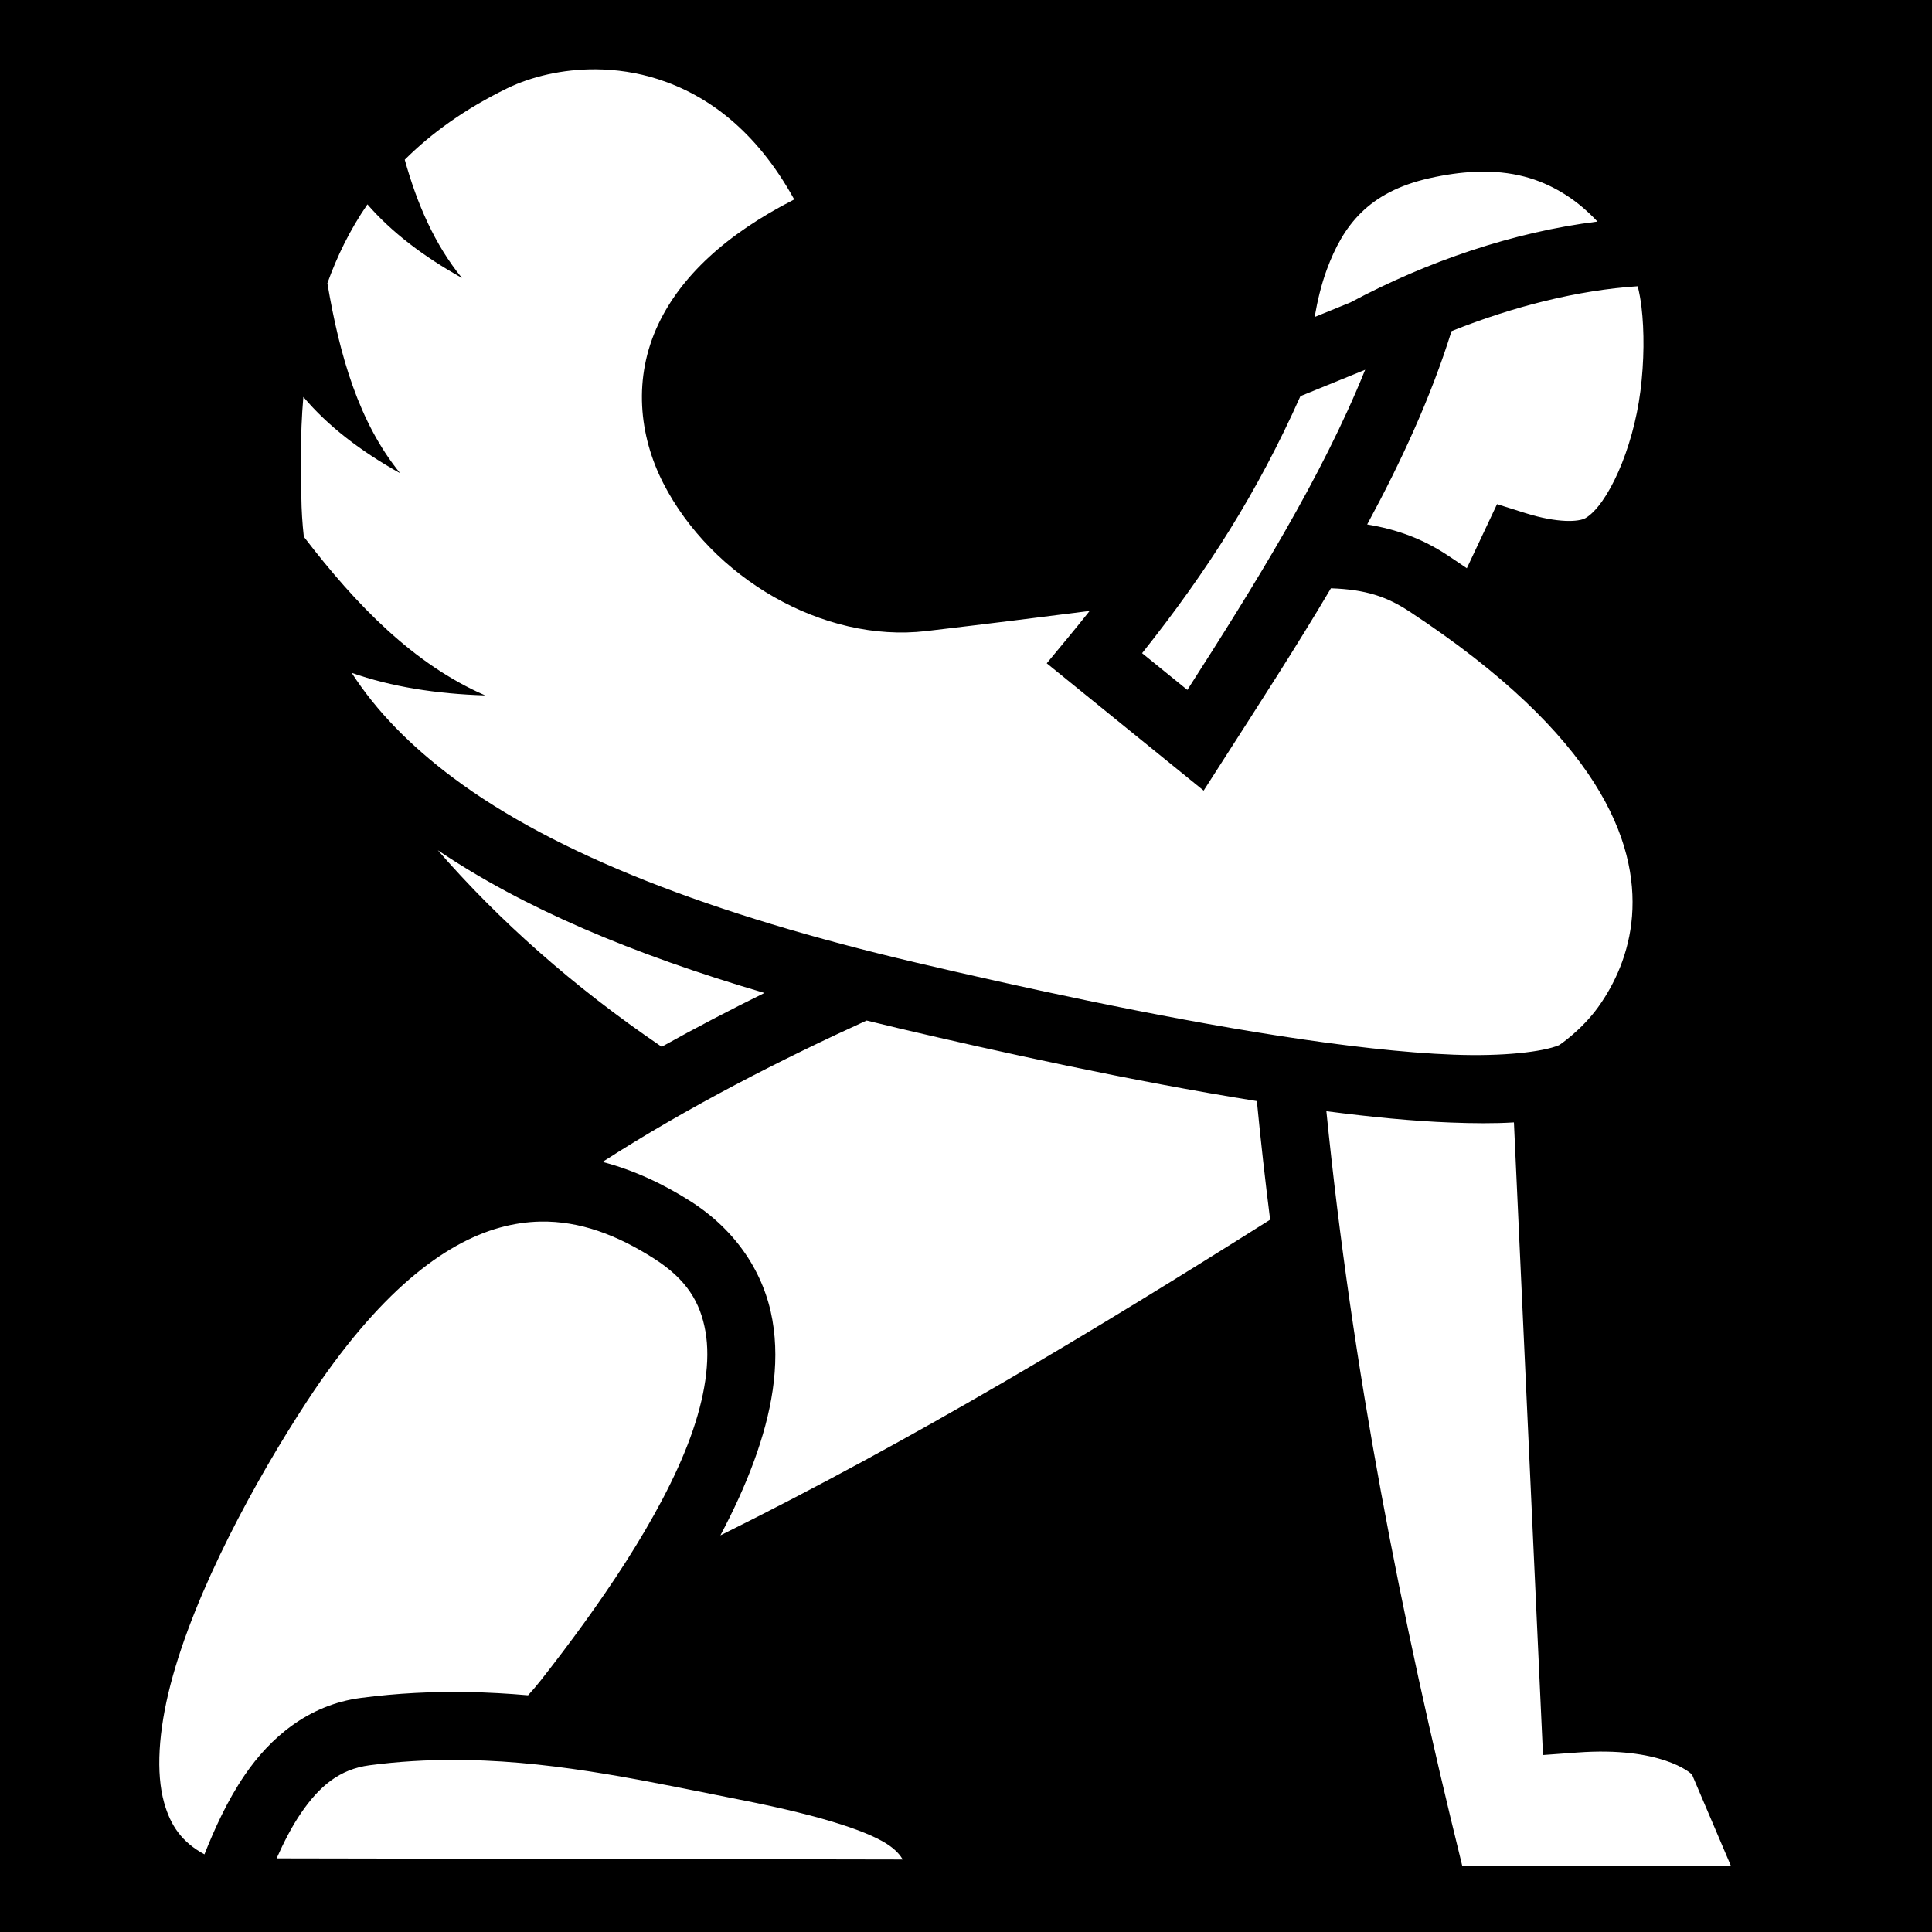
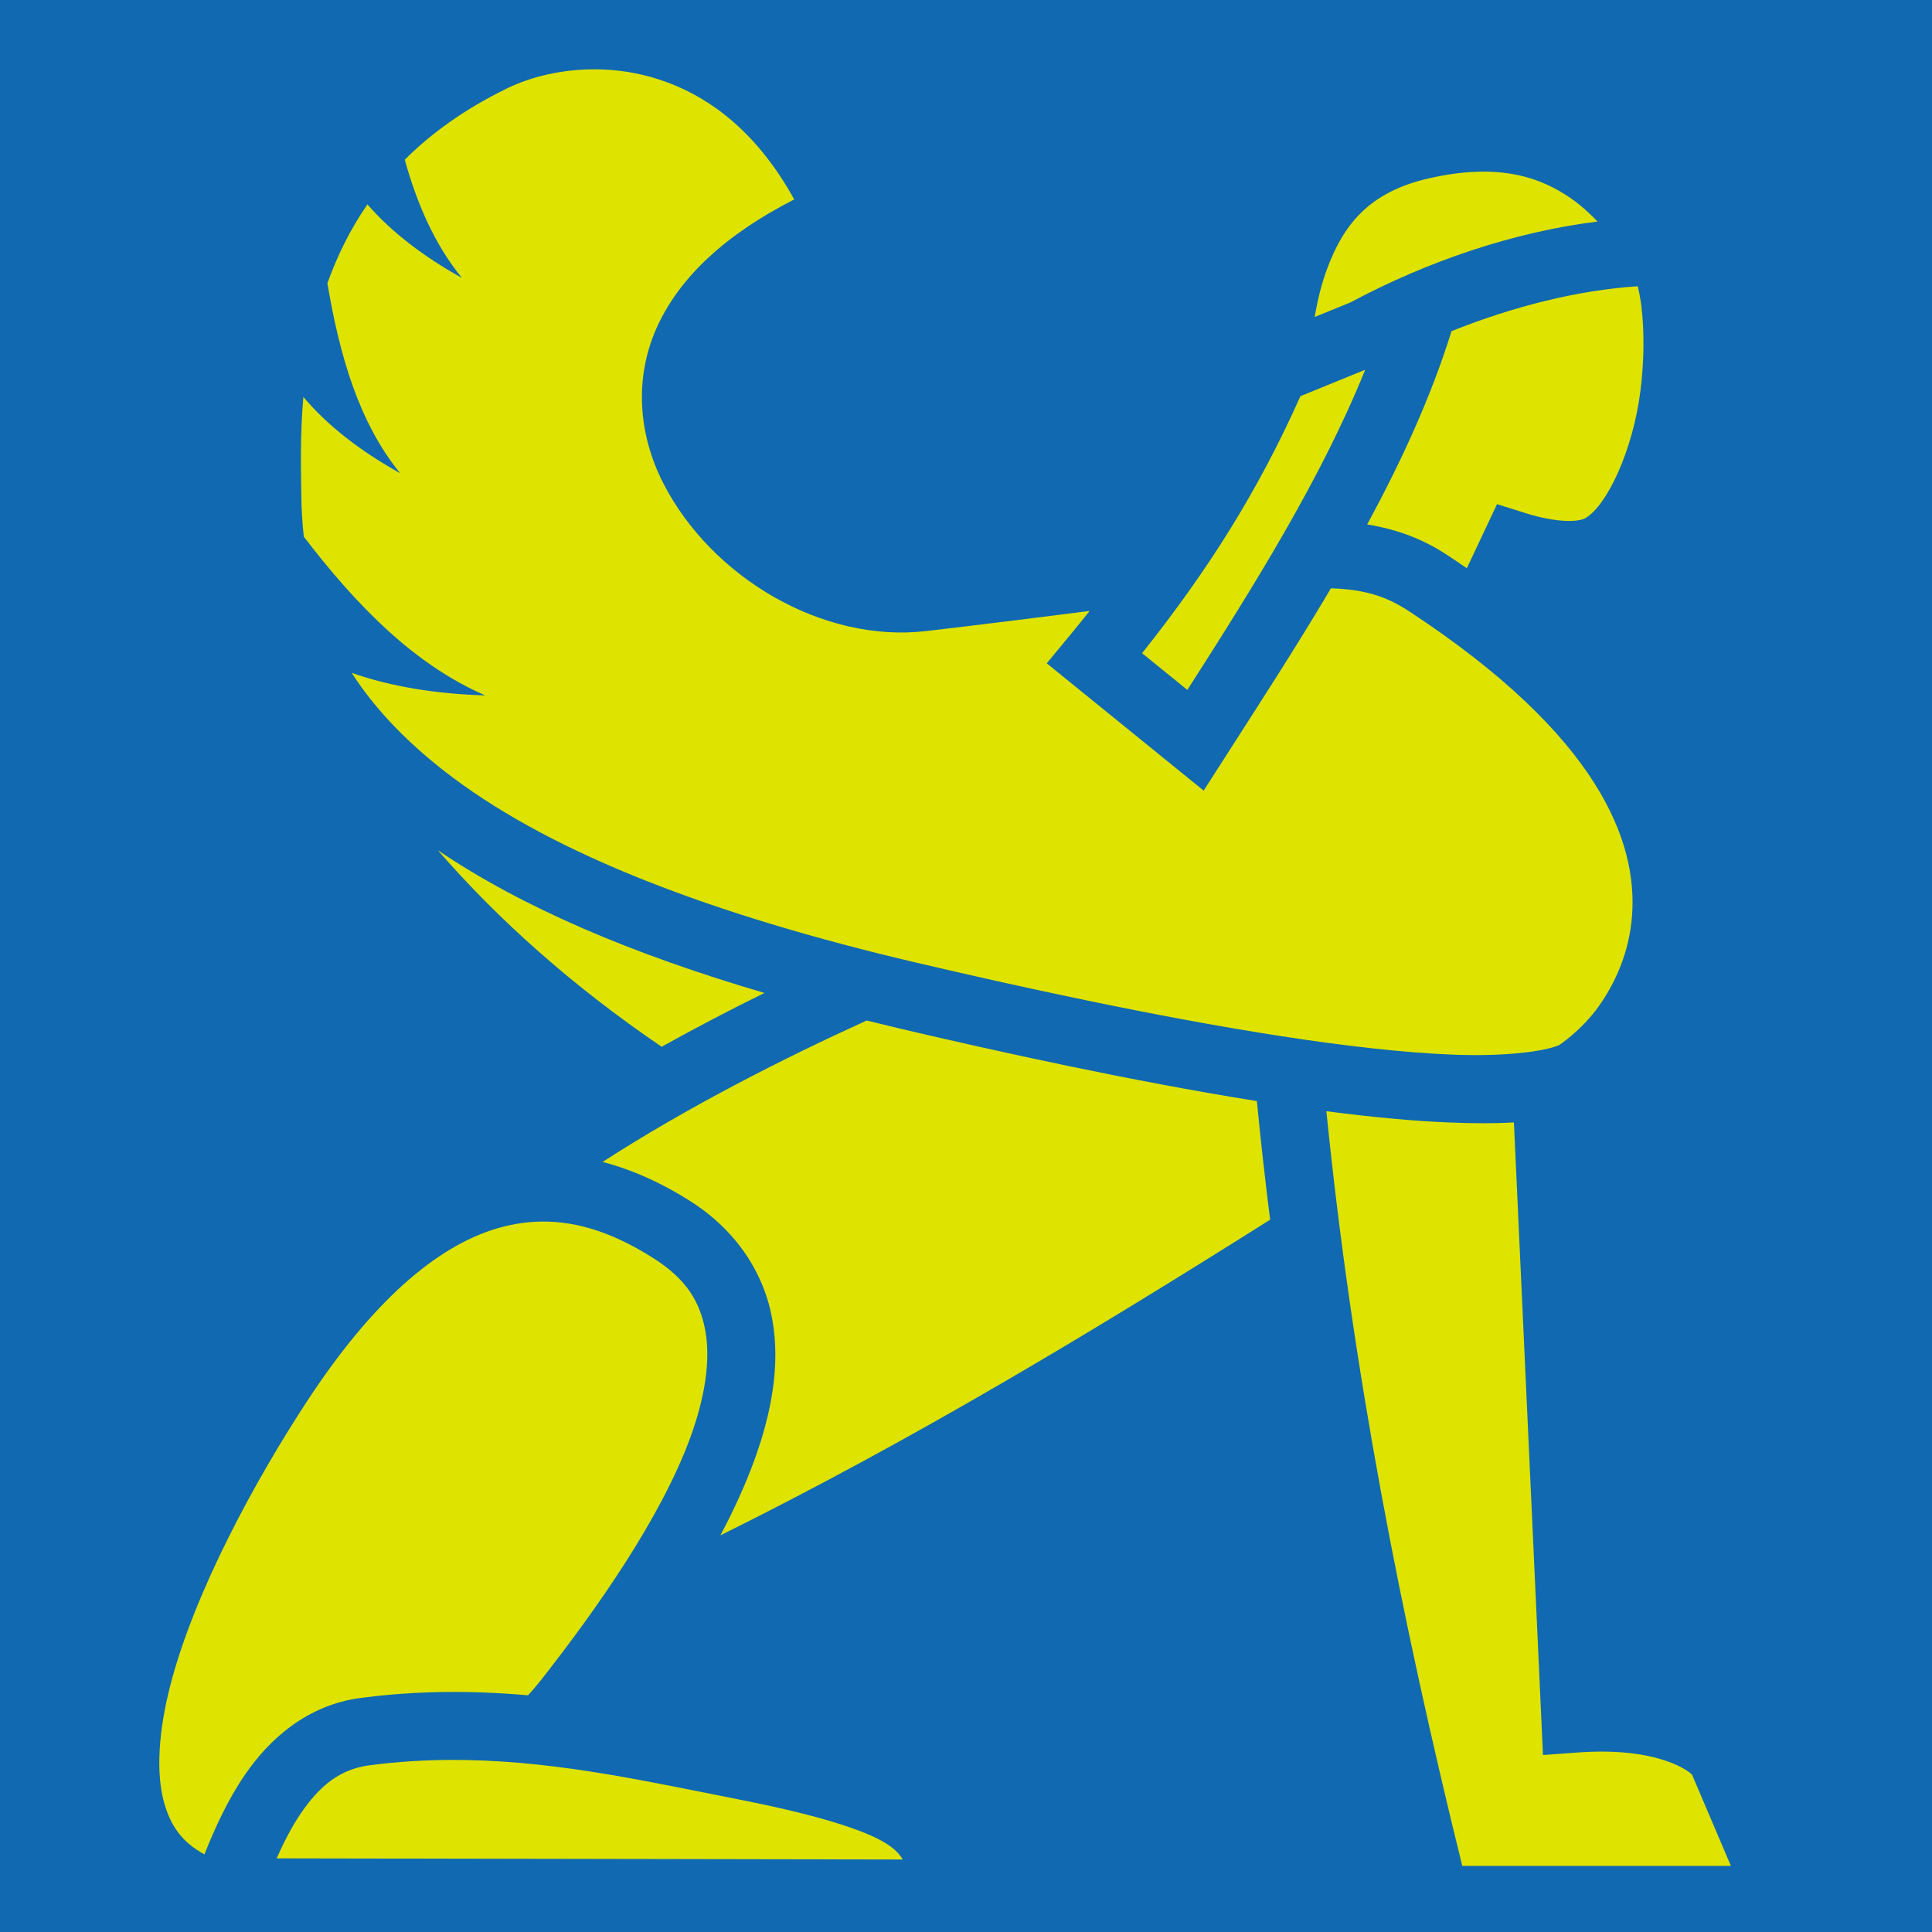
<svg xmlns="http://www.w3.org/2000/svg" style="height: 512px; width: 512px;" viewBox="0 0 512 512">
-   <path d="M0 0h512v512H0z" fill="#000" fill-opacity="1" />
+   <path d="M0 0h512v512H0z" fill="#1069b1" fill-opacity="1" />
  <g class="" style="" transform="translate(0,0)">
-     <path d="M157.918 18.367c-8.917-.064-17.212 1.962-23.543 5.051-11.24 5.484-20.096 11.911-27.113 18.904 3.28 11.769 7.948 22.497 15.144 31.326-10.145-5.655-18.612-12.094-25.033-19.488-4.668 6.765-8.07 13.823-10.611 20.9 3.235 19.179 8.356 36.941 19.283 50.348-10.477-5.84-19.16-12.516-25.652-20.217-.925 10.6-.609 19.891-.532 26.448a104.5 104.5 0 0 0 .657 10.6c13.981 18.246 29.227 33.875 48.068 42.052-13.02-.402-24.89-2.3-35.387-5.977 6.518 10.102 15.463 19.273 26.96 27.864 26.948 20.14 68.23 36.175 122.849 48.974 25.607 6.001 62.512 14.174 96.15 19.383 16.82 2.605 32.834 4.46 46.012 4.963 13.178.503 23.742-.74 27.96-2.508.214-.09 6.042-4.039 10.415-10.119 4.373-6.08 8.208-14.314 8.96-24.107 1.506-19.587-8.547-47.553-58.954-80.69-6.05-3.977-11.59-5.844-20.84-6.174-9.219 15.595-19.034 30.693-28.297 45.143l-5.432 8.473-41.582-33.73 5.791-7.003a479.224 479.224 0 0 0 5.575-6.877c-12.556 1.595-26.407 3.35-43.301 5.332-27.381 3.214-56.9-14.159-69.715-39.236-6.407-12.539-8.059-27.902-1.223-42.219 5.95-12.46 17.68-23.617 35.952-32.928-10.185-18.466-23.17-27.73-36.127-31.888-5.51-1.768-11.084-2.561-16.434-2.6zm234.78 27.121a53.41 53.41 0 0 0-1.981.057c-3.59.167-7.549.7-11.944 1.691-16.172 3.649-22.844 12.548-27.14 24.17-1.48 4.001-2.49 8.283-3.244 12.608l9.498-3.871c20.375-10.896 43.214-18.666 65.457-21.428-2.403-2.547-5.175-5.035-8.551-7.164-5.503-3.471-12.384-6.154-22.096-6.063zm41.318 30.371c-15.807 1.023-32.982 5.348-49.346 11.899-5.445 17.47-13.343 34.595-22.354 51.226 7.947 1.3 14.748 3.858 21.123 8.05a290.222 290.222 0 0 1 5.284 3.56l8.006-16.989 7.494 2.362c8.542 2.69 14.213 2.383 16.011 1.299 5.7-3.437 12.507-17.943 14.498-33.657.996-7.856 1.05-15.843.268-22.345a46.616 46.616 0 0 0-.984-5.405zm-72.233 22.133-17.156 6.992c-11.334 25.387-24.555 46.229-41.961 68.118l11.998 9.732c17.575-27.43 35.58-56.2 47.12-84.842zM116.02 225.31c16.018 18.444 35.768 36.085 59.335 52.093 9.136-5.101 18.304-9.864 27.233-14.261-35.12-10.33-64.06-22.591-86.568-37.832zm113.646 45.138c-21.982 10.011-47.187 22.765-69.982 37.475 8.338 2.179 16.164 5.88 23.263 10.396 12.355 7.862 19.613 19.266 21.744 31.475 2.132 12.208-.286 24.851-4.832 37.305-2.42 6.633-5.485 13.26-8.947 19.79 51.623-25.596 99.141-54.305 145.688-83.656a1091.52 1091.52 0 0 1-3.516-31.437c-33.534-5.344-69.2-13.262-94.184-19.117a777.507 777.507 0 0 1-9.234-2.23zm121.838 24.032c6.847 68.199 19.675 133.82 36.01 200h71.193l-10.27-24.11c-.303-.574-8.443-7.54-30.308-5.943l-9.22.672-7.704-167.65c-5.145.312-10.711.266-16.72.036-10.056-.383-21.24-1.471-32.981-3.005zM143.2 323.73c-3.497.07-7.066.58-10.728 1.594-14.65 4.053-32.056 16.904-51.194 46.156-13.494 20.627-29.615 50.071-36.076 74.899-3.23 12.414-3.902 23.516-1.71 31.34 1.715 6.126 4.725 10.48 10.685 13.705 2.625-6.57 5.954-14.105 10.744-21.11C71.47 460.74 81.53 451.817 95.6 449.97c9.753-1.282 19.206-1.72 28.38-1.559 5.416.095 10.733.403 15.96.863a70.175 70.175 0 0 0 3.384-3.974c14.898-18.974 31.876-43.138 39.627-64.373 3.876-10.618 5.356-20.318 4.008-28.037-1.348-7.72-4.947-13.829-13.676-19.383-9.745-6.201-19.589-9.982-30.082-9.776zm-22.66 142.665c-7.39-.016-14.91.41-22.594 1.42-8.01 1.052-13.33 5.588-18.166 12.66-2.458 3.595-4.575 7.753-6.478 12.015l165.947.297c-.742-1.223-1.707-2.334-3.389-3.562-4.65-3.398-16.413-7.698-39.644-12.264-23.574-4.633-47.304-10.058-72.516-10.533a184.31 184.31 0 0 0-3.16-.033z" fill="#fff" fill-opacity="1" />
+     <path d="M157.918 18.367c-8.917-.064-17.212 1.962-23.543 5.051-11.24 5.484-20.096 11.911-27.113 18.904 3.28 11.769 7.948 22.497 15.144 31.326-10.145-5.655-18.612-12.094-25.033-19.488-4.668 6.765-8.07 13.823-10.611 20.9 3.235 19.179 8.356 36.941 19.283 50.348-10.477-5.84-19.16-12.516-25.652-20.217-.925 10.6-.609 19.891-.532 26.448a104.5 104.5 0 0 0 .657 10.6c13.981 18.246 29.227 33.875 48.068 42.052-13.02-.402-24.89-2.3-35.387-5.977 6.518 10.102 15.463 19.273 26.96 27.864 26.948 20.14 68.23 36.175 122.849 48.974 25.607 6.001 62.512 14.174 96.15 19.383 16.82 2.605 32.834 4.46 46.012 4.963 13.178.503 23.742-.74 27.96-2.508.214-.09 6.042-4.039 10.415-10.119 4.373-6.08 8.208-14.314 8.96-24.107 1.506-19.587-8.547-47.553-58.954-80.69-6.05-3.977-11.59-5.844-20.84-6.174-9.219 15.595-19.034 30.693-28.297 45.143l-5.432 8.473-41.582-33.73 5.791-7.003a479.224 479.224 0 0 0 5.575-6.877c-12.556 1.595-26.407 3.35-43.301 5.332-27.381 3.214-56.9-14.159-69.715-39.236-6.407-12.539-8.059-27.902-1.223-42.219 5.95-12.46 17.68-23.617 35.952-32.928-10.185-18.466-23.17-27.73-36.127-31.888-5.51-1.768-11.084-2.561-16.434-2.6zm234.78 27.121a53.41 53.41 0 0 0-1.981.057c-3.59.167-7.549.7-11.944 1.691-16.172 3.649-22.844 12.548-27.14 24.17-1.48 4.001-2.49 8.283-3.244 12.608l9.498-3.871c20.375-10.896 43.214-18.666 65.457-21.428-2.403-2.547-5.175-5.035-8.551-7.164-5.503-3.471-12.384-6.154-22.096-6.063zm41.318 30.371c-15.807 1.023-32.982 5.348-49.346 11.899-5.445 17.47-13.343 34.595-22.354 51.226 7.947 1.3 14.748 3.858 21.123 8.05a290.222 290.222 0 0 1 5.284 3.56l8.006-16.989 7.494 2.362c8.542 2.69 14.213 2.383 16.011 1.299 5.7-3.437 12.507-17.943 14.498-33.657.996-7.856 1.05-15.843.268-22.345a46.616 46.616 0 0 0-.984-5.405zm-72.233 22.133-17.156 6.992c-11.334 25.387-24.555 46.229-41.961 68.118l11.998 9.732c17.575-27.43 35.58-56.2 47.12-84.842zM116.02 225.31c16.018 18.444 35.768 36.085 59.335 52.093 9.136-5.101 18.304-9.864 27.233-14.261-35.12-10.33-64.06-22.591-86.568-37.832zm113.646 45.138c-21.982 10.011-47.187 22.765-69.982 37.475 8.338 2.179 16.164 5.88 23.263 10.396 12.355 7.862 19.613 19.266 21.744 31.475 2.132 12.208-.286 24.851-4.832 37.305-2.42 6.633-5.485 13.26-8.947 19.79 51.623-25.596 99.141-54.305 145.688-83.656a1091.52 1091.52 0 0 1-3.516-31.437c-33.534-5.344-69.2-13.262-94.184-19.117a777.507 777.507 0 0 1-9.234-2.23zm121.838 24.032c6.847 68.199 19.675 133.82 36.01 200h71.193l-10.27-24.11c-.303-.574-8.443-7.54-30.308-5.943l-9.22.672-7.704-167.65c-5.145.312-10.711.266-16.72.036-10.056-.383-21.24-1.471-32.981-3.005zM143.2 323.73c-3.497.07-7.066.58-10.728 1.594-14.65 4.053-32.056 16.904-51.194 46.156-13.494 20.627-29.615 50.071-36.076 74.899-3.23 12.414-3.902 23.516-1.71 31.34 1.715 6.126 4.725 10.48 10.685 13.705 2.625-6.57 5.954-14.105 10.744-21.11C71.47 460.74 81.53 451.817 95.6 449.97c9.753-1.282 19.206-1.72 28.38-1.559 5.416.095 10.733.403 15.96.863a70.175 70.175 0 0 0 3.384-3.974c14.898-18.974 31.876-43.138 39.627-64.373 3.876-10.618 5.356-20.318 4.008-28.037-1.348-7.72-4.947-13.829-13.676-19.383-9.745-6.201-19.589-9.982-30.082-9.776zm-22.66 142.665c-7.39-.016-14.91.41-22.594 1.42-8.01 1.052-13.33 5.588-18.166 12.66-2.458 3.595-4.575 7.753-6.478 12.015l165.947.297c-.742-1.223-1.707-2.334-3.389-3.562-4.65-3.398-16.413-7.698-39.644-12.264-23.574-4.633-47.304-10.058-72.516-10.533a184.31 184.31 0 0 0-3.16-.033z" fill="#dee300" fill-opacity="1" />
  </g>
</svg>
